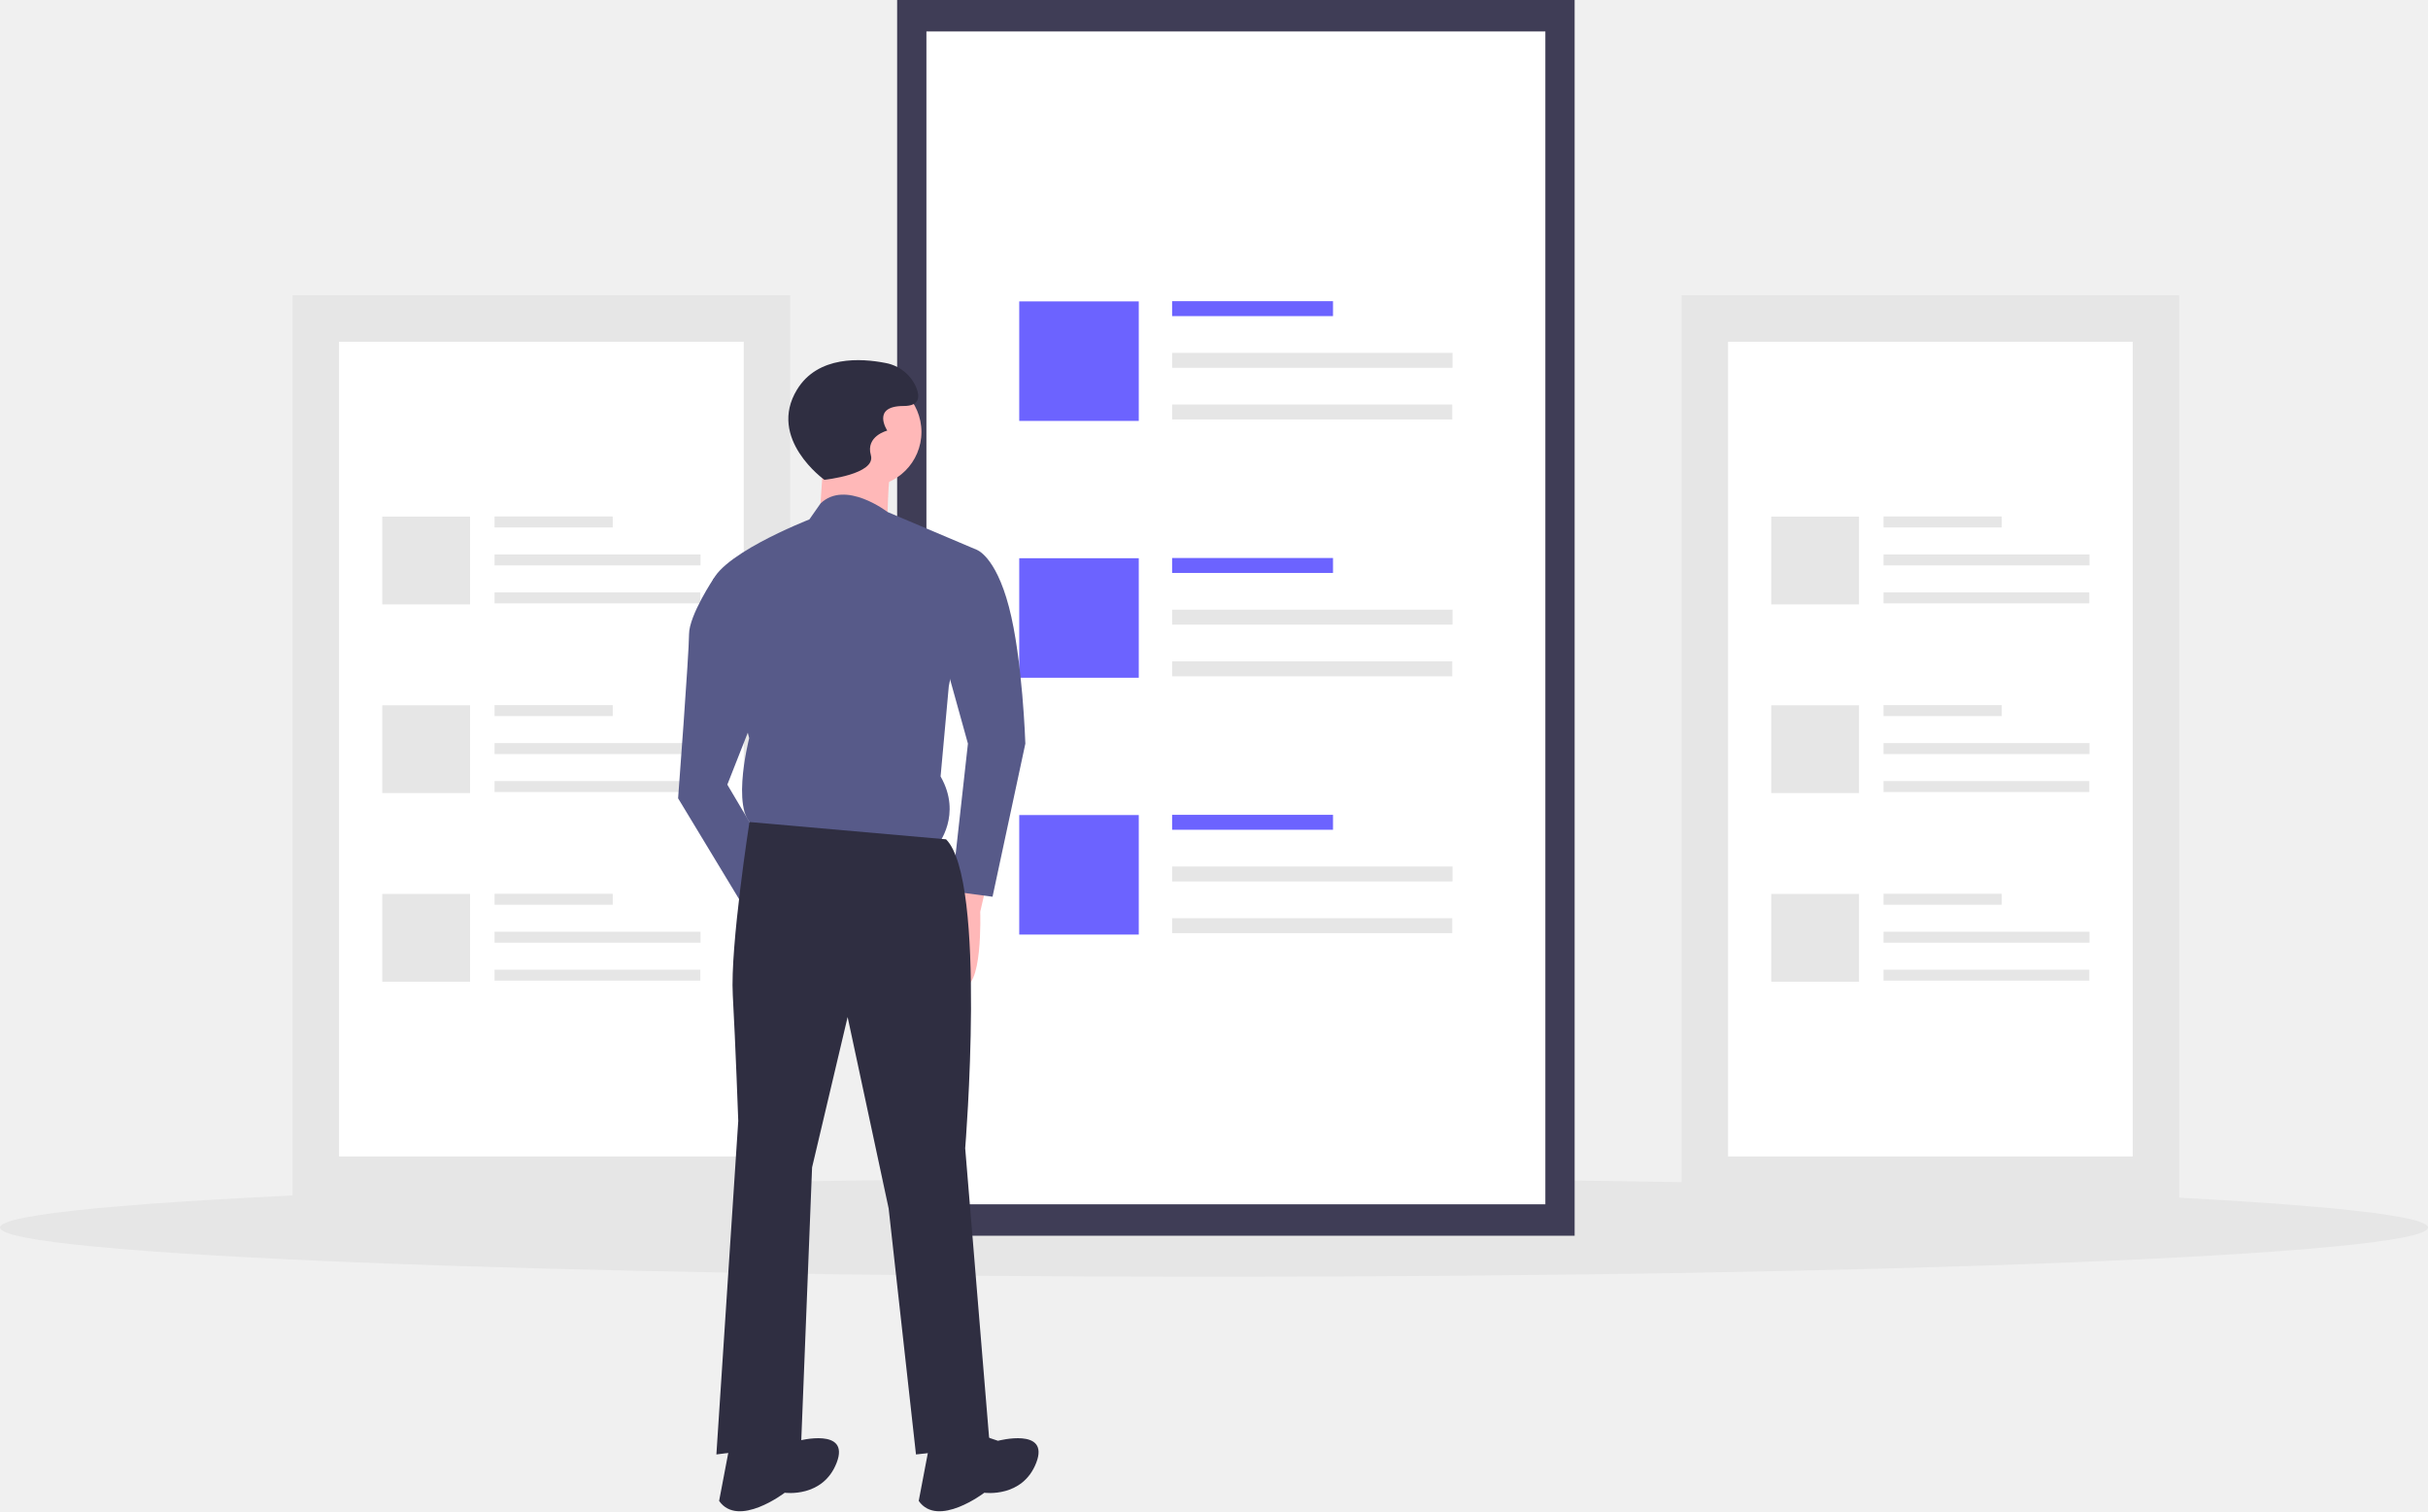
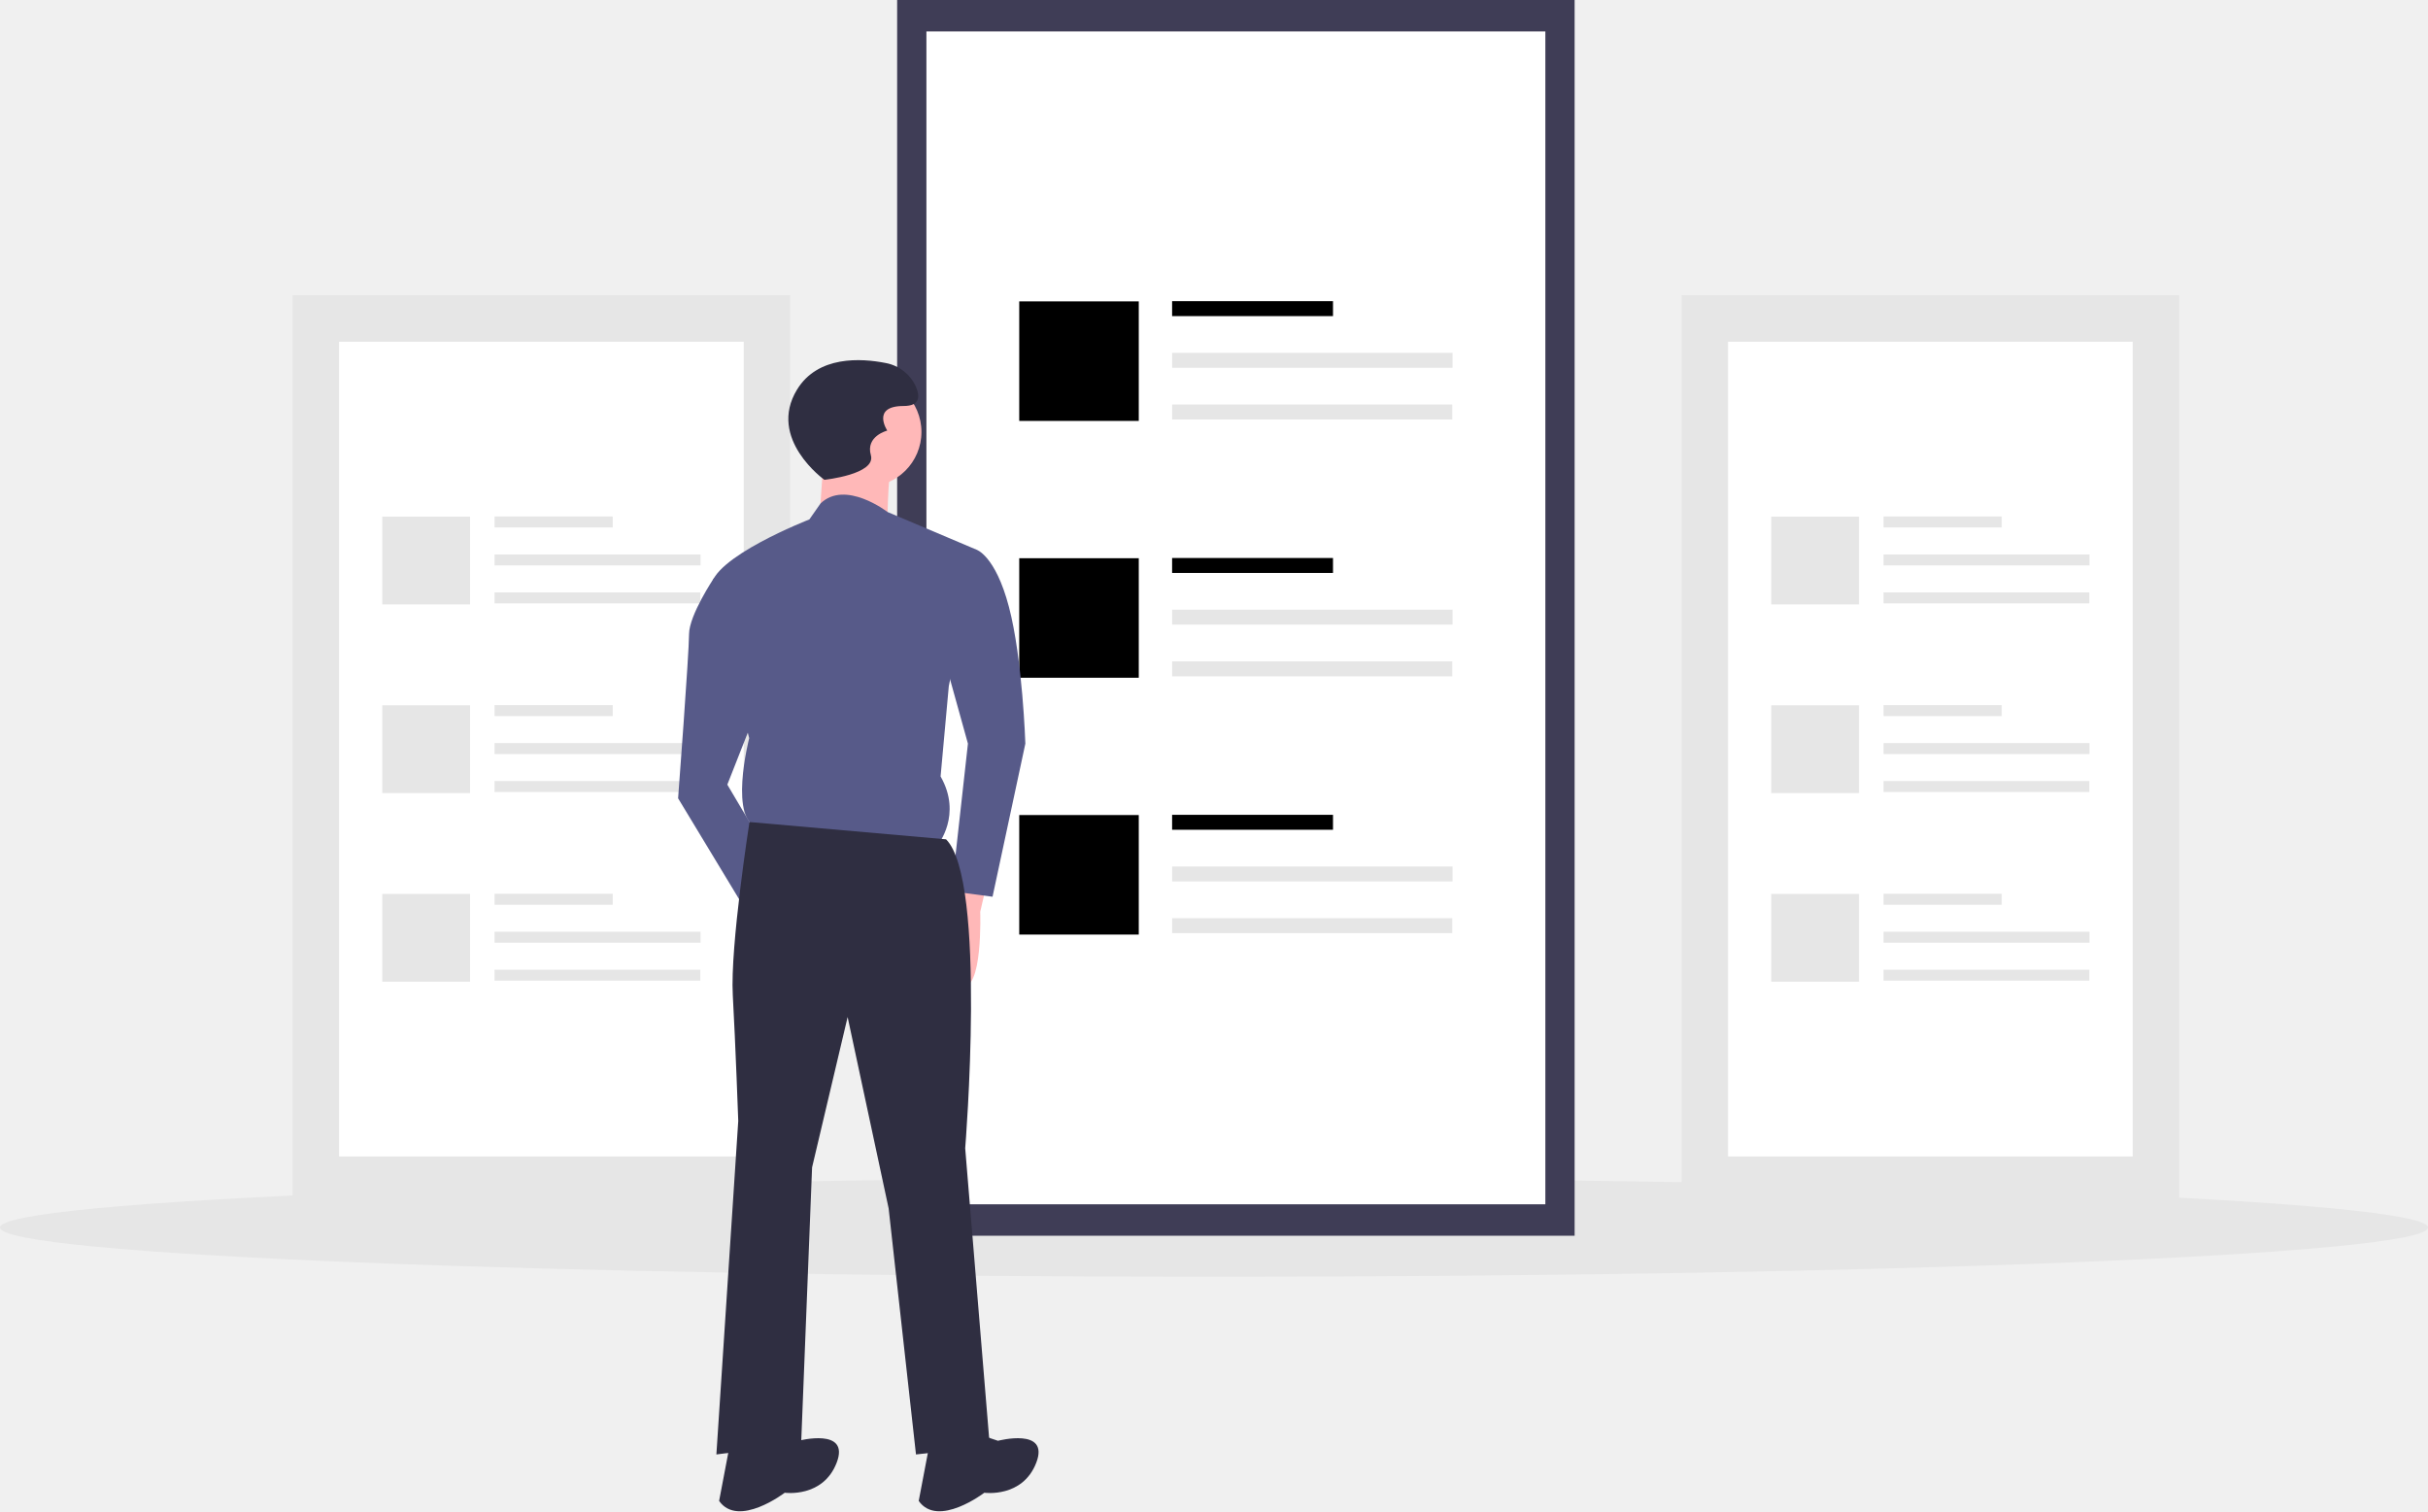
<svg xmlns="http://www.w3.org/2000/svg" id="f871edae-d68c-46d4-8324-c4853318dddd" data-name="Layer 1" width="888.006" height="552.781" viewBox="0 0 888.006 552.781">
  <rect x="615.007" y="108" width="182" height="332" fill="#e6e6e6" />
  <path d="M788.004,596.61h148v-298h-148Z" transform="translate(-155.9968 -173.6096)" fill="#fff" />
  <rect x="688.874" y="188.915" width="43.223" height="4.014" fill="#e6e6e6" />
  <rect x="688.874" y="202.8" width="75.335" height="4.014" fill="#e6e6e6" />
  <rect x="688.874" y="216.685" width="75.261" height="4.014" fill="#e6e6e6" />
  <rect x="647.805" y="188.974" width="32.111" height="32.111" fill="#e6e6e6" />
  <rect x="688.874" y="257.915" width="43.223" height="4.014" fill="#e6e6e6" />
  <rect x="688.874" y="271.8" width="75.335" height="4.014" fill="#e6e6e6" />
  <rect x="688.874" y="285.685" width="75.261" height="4.014" fill="#e6e6e6" />
  <rect x="647.805" y="257.974" width="32.111" height="32.111" fill="#e6e6e6" />
  <rect x="688.874" y="326.915" width="43.223" height="4.014" fill="#e6e6e6" />
  <rect x="688.874" y="340.8" width="75.335" height="4.014" fill="#e6e6e6" />
  <rect x="688.874" y="354.685" width="75.261" height="4.014" fill="#e6e6e6" />
  <rect x="647.805" y="326.974" width="32.111" height="32.111" fill="#e6e6e6" />
  <rect x="107.007" y="108" width="182" height="332" fill="#e6e6e6" />
  <path d="M280.004,596.61h148v-298h-148Z" transform="translate(-155.9968 -173.6096)" fill="#fff" />
  <rect x="180.874" y="188.915" width="43.223" height="4.014" fill="#e6e6e6" />
  <rect x="180.874" y="202.8" width="75.335" height="4.014" fill="#e6e6e6" />
  <rect x="180.874" y="216.685" width="75.261" height="4.014" fill="#e6e6e6" />
  <rect x="139.805" y="188.974" width="32.111" height="32.111" fill="#e6e6e6" />
  <rect x="180.874" y="257.915" width="43.223" height="4.014" fill="#e6e6e6" />
  <rect x="180.874" y="271.8" width="75.335" height="4.014" fill="#e6e6e6" />
  <rect x="180.874" y="285.685" width="75.261" height="4.014" fill="#e6e6e6" />
  <rect x="139.805" y="257.974" width="32.111" height="32.111" fill="#e6e6e6" />
  <rect x="180.874" y="326.915" width="43.223" height="4.014" fill="#e6e6e6" />
  <rect x="180.874" y="340.8" width="75.335" height="4.014" fill="#e6e6e6" />
  <rect x="180.874" y="354.685" width="75.261" height="4.014" fill="#e6e6e6" />
  <rect x="139.805" y="326.974" width="32.111" height="32.111" fill="#e6e6e6" />
  <ellipse cx="444.003" cy="449" rx="444.003" ry="18" fill="#e6e6e6" />
  <rect x="328.115" width="247.783" height="452" fill="#3f3d56" />
  <path d="M494.82,614.11h226.368v-429h-226.368Z" transform="translate(-155.9968 -173.6096)" fill="#fff" />
-   <rect x="428.681" y="110.161" width="58.846" height="5.465" fill="#6c63ff" />
+   <rect x="428.681" y="110.161" width="58.846" height="5.465" />
  <rect x="428.681" y="129.065" width="102.564" height="5.465" fill="#e6e6e6" />
  <rect x="428.681" y="147.969" width="102.463" height="5.465" fill="#e6e6e6" />
-   <rect x="372.769" y="110.242" width="43.718" height="43.718" fill="#6c63ff" />
-   <rect x="428.681" y="204.101" width="58.846" height="5.465" fill="#6c63ff" />
+   <rect x="372.769" y="110.242" width="43.718" height="43.718" />
+   <rect x="428.681" y="204.101" width="58.846" height="5.465" />
  <rect x="428.681" y="223.005" width="102.564" height="5.465" fill="#e6e6e6" />
  <rect x="428.681" y="241.909" width="102.463" height="5.465" fill="#e6e6e6" />
-   <rect x="372.769" y="204.182" width="43.718" height="43.718" fill="#6c63ff" />
-   <rect x="428.681" y="298.04" width="58.846" height="5.465" fill="#6c63ff" />
+   <rect x="372.769" y="204.182" width="43.718" height="43.718" />
+   <rect x="428.681" y="298.04" width="58.846" height="5.465" />
  <rect x="428.681" y="316.945" width="102.564" height="5.465" fill="#e6e6e6" />
  <rect x="428.681" y="335.849" width="102.463" height="5.465" fill="#e6e6e6" />
-   <rect x="372.769" y="298.121" width="43.718" height="43.718" fill="#6c63ff" />
+   <rect x="372.769" y="298.121" width="43.718" height="43.718" />
  <path d="M517.504,494.11l-3,13s1,30-7,27-6-29-6-29l7-13Z" transform="translate(-155.9968 -173.6096)" fill="#ffb8b8" />
  <circle cx="317.007" cy="158" r="20" fill="#ffb8b8" />
  <path d="M457.504,337.11l-2,29,25,3s0-24,2-27S457.504,337.11,457.504,337.11Z" transform="translate(-155.9968 -173.6096)" fill="#ffb8b8" />
  <path d="M513.004,374.61,480.621,360.896s-15.469-11.936-24.543-3.111l-4.074,5.825s-36,14-36,25l14,55s-8,31,4,33l65,6s9-11,1-25l3-33Z" transform="translate(-155.9968 -173.6096)" fill="#575a89" />
  <path d="M491.004,375.61l22-1s7,2,12,21,6,50,6,50l-12,56-15-2,6-54-10-36Z" transform="translate(-155.9968 -173.6096)" fill="#575a89" />
  <path d="M428.004,381.61l-10.846,3.378s-9.154,13.622-9.154,20.622-4,60-4,60l26,43,8-21-16-27,13-33Z" transform="translate(-155.9968 -173.6096)" fill="#575a89" />
  <path d="M502.004,480.61l-71.897-6.326s-7.103,45.326-6.103,63.326,2,46,2,46l-8,122,31-4,4-101,13-55,15,70,10,90,27-3-9-109S517.004,495.61,502.004,480.61Z" transform="translate(-155.9968 -173.6096)" fill="#2f2e41" />
  <path d="M512.004,697.61l9,3s19-5,14,8-19,11-19,11-17,13-24,3l4-21Z" transform="translate(-155.9968 -173.6096)" fill="#2f2e41" />
  <path d="M439.004,697.61l9,3s19-5,14,8-19,11-19,11-17,13-24,3l4-21Z" transform="translate(-155.9968 -173.6096)" fill="#2f2e41" />
  <path d="M457.504,349.11s-21-15-10-33c7.631-12.487,23.444-11.499,32.414-9.722a15.154,15.154,0,0,1,11.086,8.722c1.5,3.5,1.5,7-4.5,7-12,0-6,9-6,9s-8,2-6,9S457.504,349.11,457.504,349.11Z" transform="translate(-155.9968 -173.6096)" fill="#2f2e41" />
</svg>
